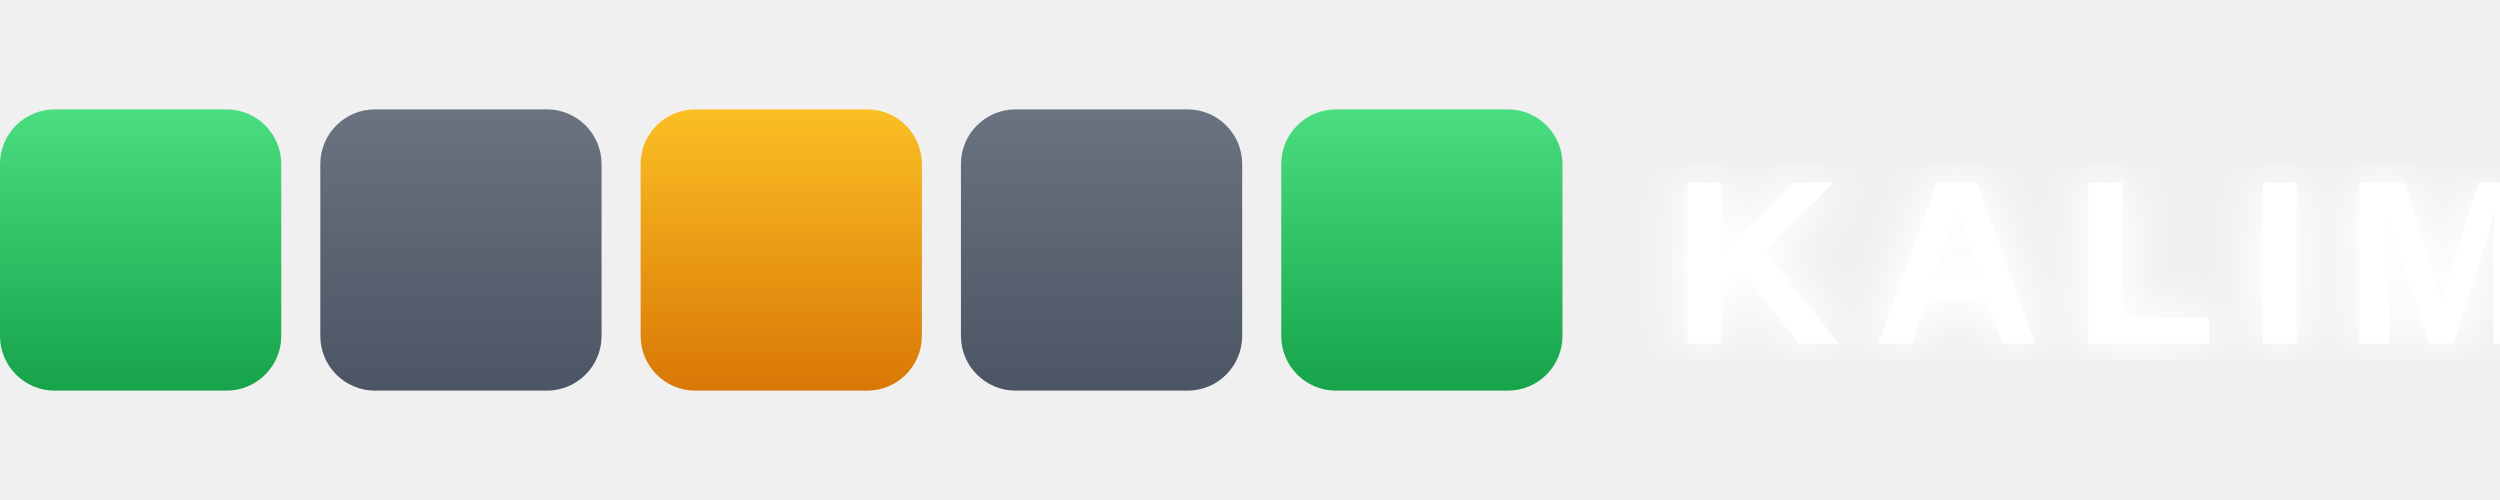
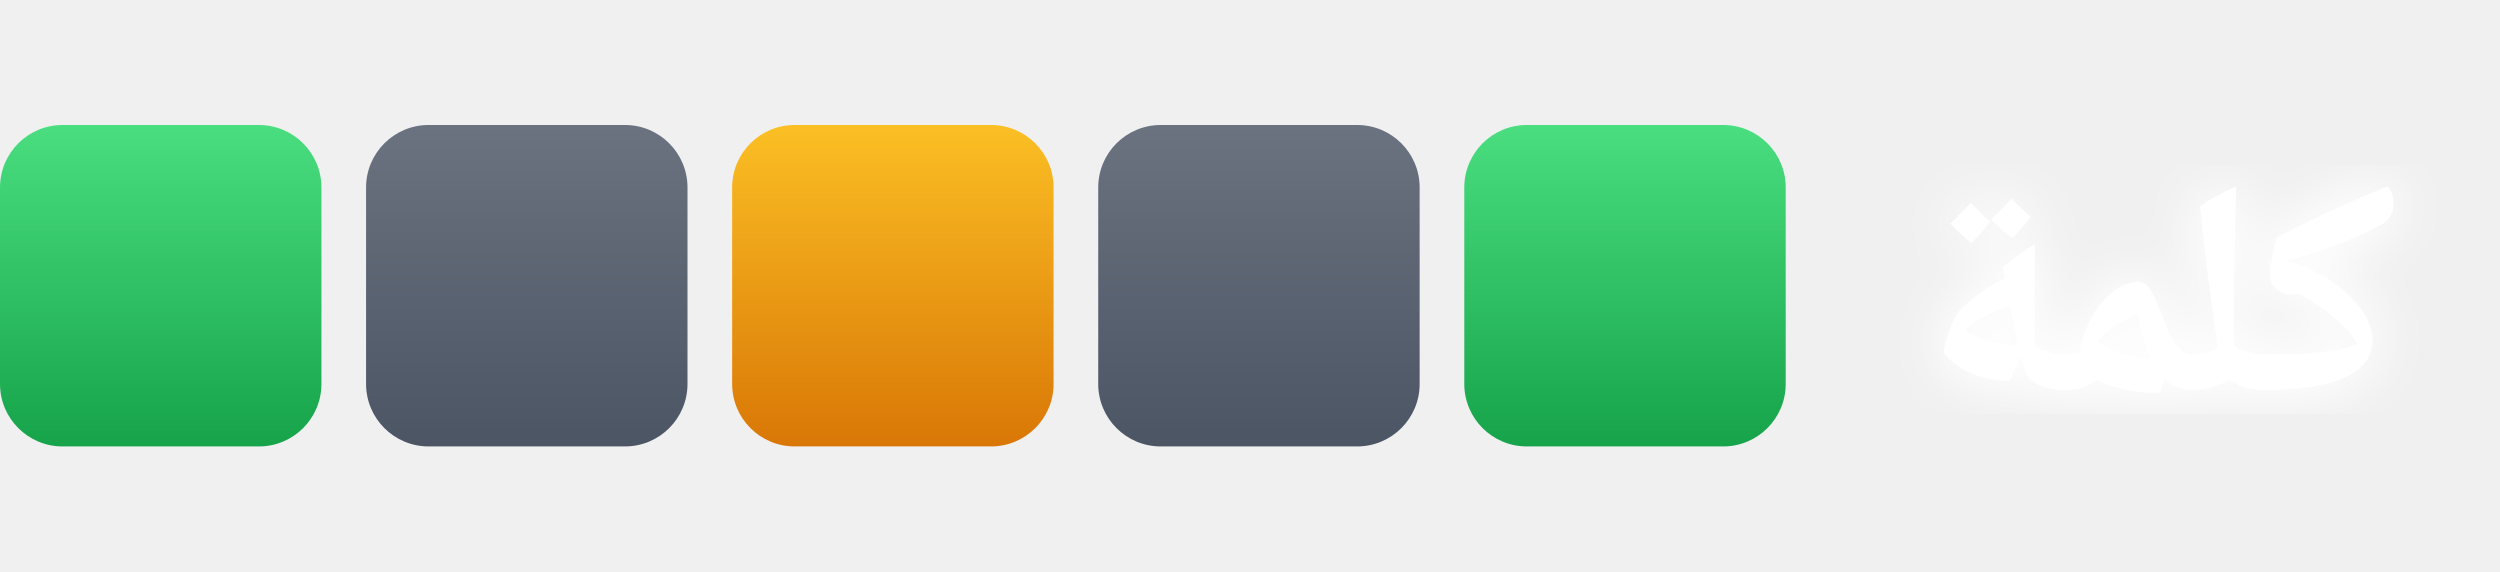
- <svg xmlns="http://www.w3.org/2000/svg" viewBox="0 0 320 64" width="320" height="64">
+ <svg xmlns="http://www.w3.org/2000/svg" viewBox="0 0 280 64" width="280" height="64">
  <defs>
    <filter id="glow">
      <feGaussianBlur stdDeviation="3" result="blur" />
      <feMerge>
        <feMergeNode in="blur" />
        <feMergeNode in="blur" />
        <feMergeNode in="SourceGraphic" />
      </feMerge>
    </filter>
    <linearGradient id="greenGrad" x1="0%" y1="0%" x2="0%" y2="100%">
      <stop offset="0%" style="stop-color:#4ade80" />
      <stop offset="100%" style="stop-color:#16a34a" />
    </linearGradient>
    <linearGradient id="yellowGrad" x1="0%" y1="0%" x2="0%" y2="100%">
      <stop offset="0%" style="stop-color:#fbbf24" />
      <stop offset="100%" style="stop-color:#d97706" />
    </linearGradient>
    <linearGradient id="grayGrad" x1="0%" y1="0%" x2="0%" y2="100%">
      <stop offset="0%" style="stop-color:#6b7280" />
      <stop offset="100%" style="stop-color:#4b5563" />
    </linearGradient>
  </defs>
  <rect x="0" y="14" width="36" height="36" rx="7" fill="url(#greenGrad)" />
  <rect x="41" y="14" width="36" height="36" rx="7" fill="url(#grayGrad)" />
  <rect x="82" y="14" width="36" height="36" rx="7" fill="url(#yellowGrad)" />
  <rect x="123" y="14" width="36" height="36" rx="7" fill="url(#grayGrad)" />
  <rect x="164" y="14" width="36" height="36" rx="7" fill="url(#greenGrad)" />
-   <text x="214" y="44" font-family="'Arial','Helvetica',sans-serif" font-size="30" font-weight="800" fill="white" letter-spacing="4" filter="url(#glow)">KALIMA</text>
+   <text x="214" y="44" font-family="'Noto Naskh Arabic','Traditional Arabic','Arial',sans-serif" font-size="34" font-weight="900" fill="white" filter="url(#glow)">كلمة</text>
</svg>
